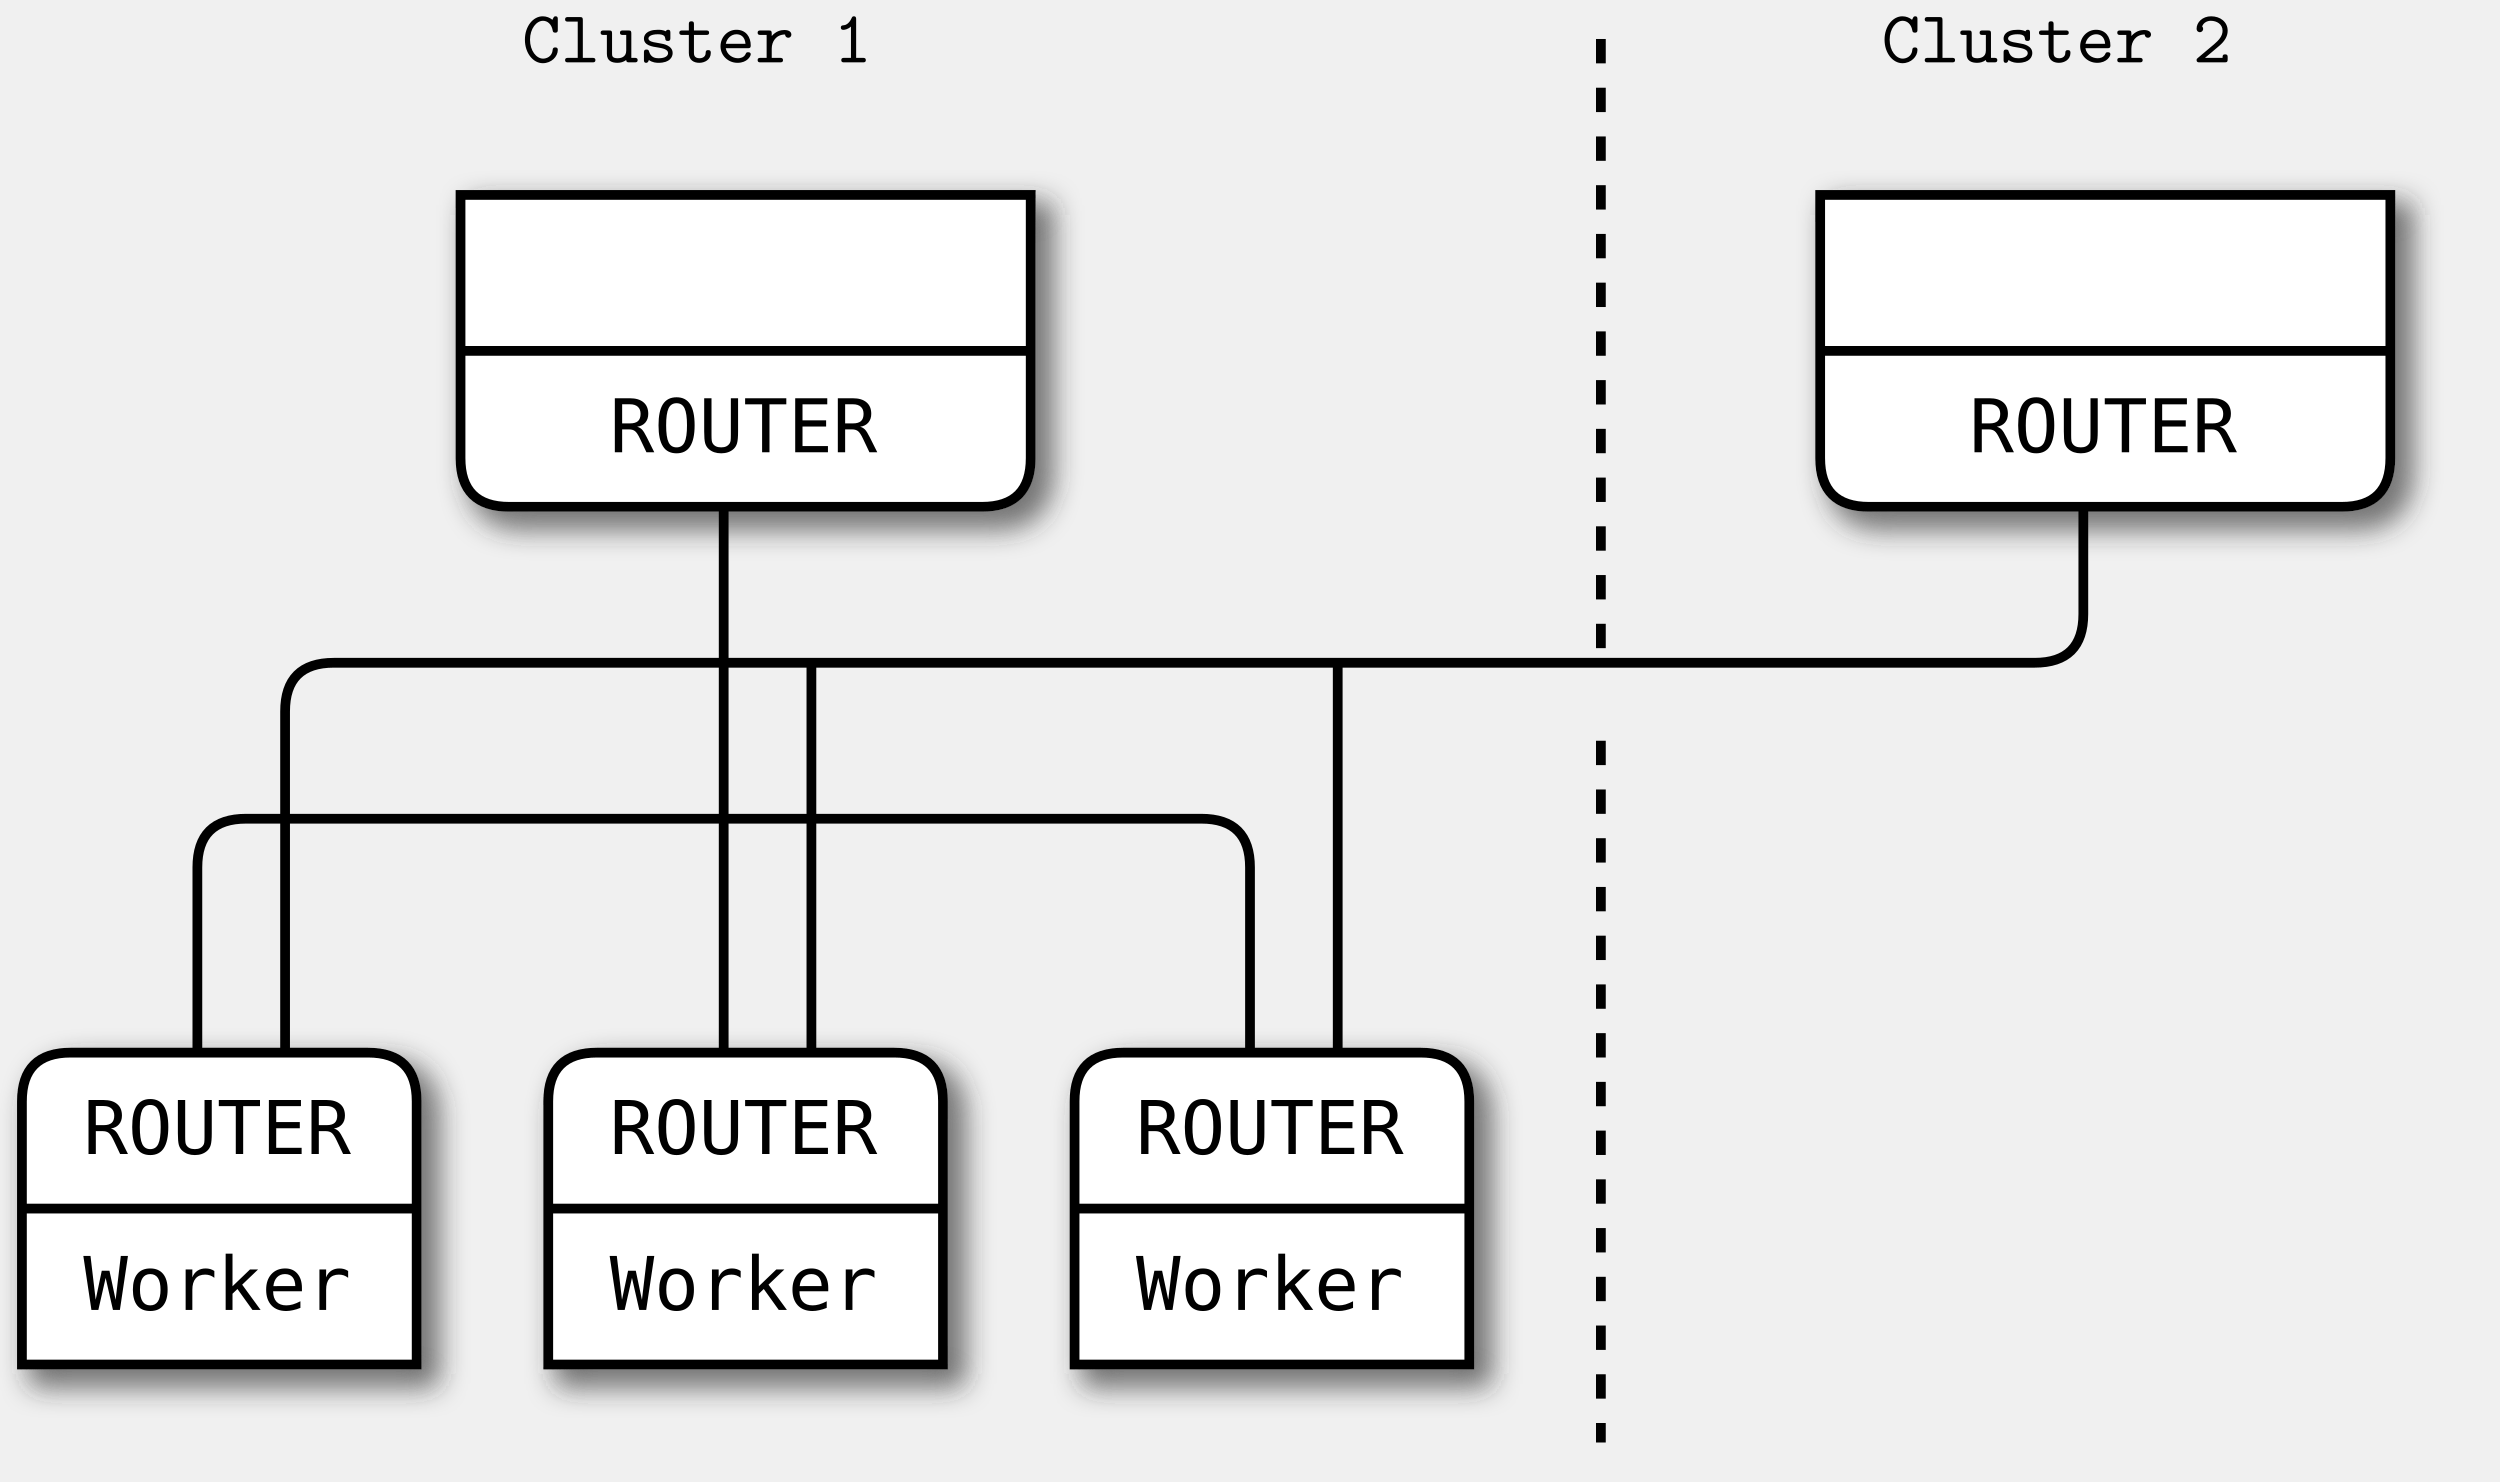
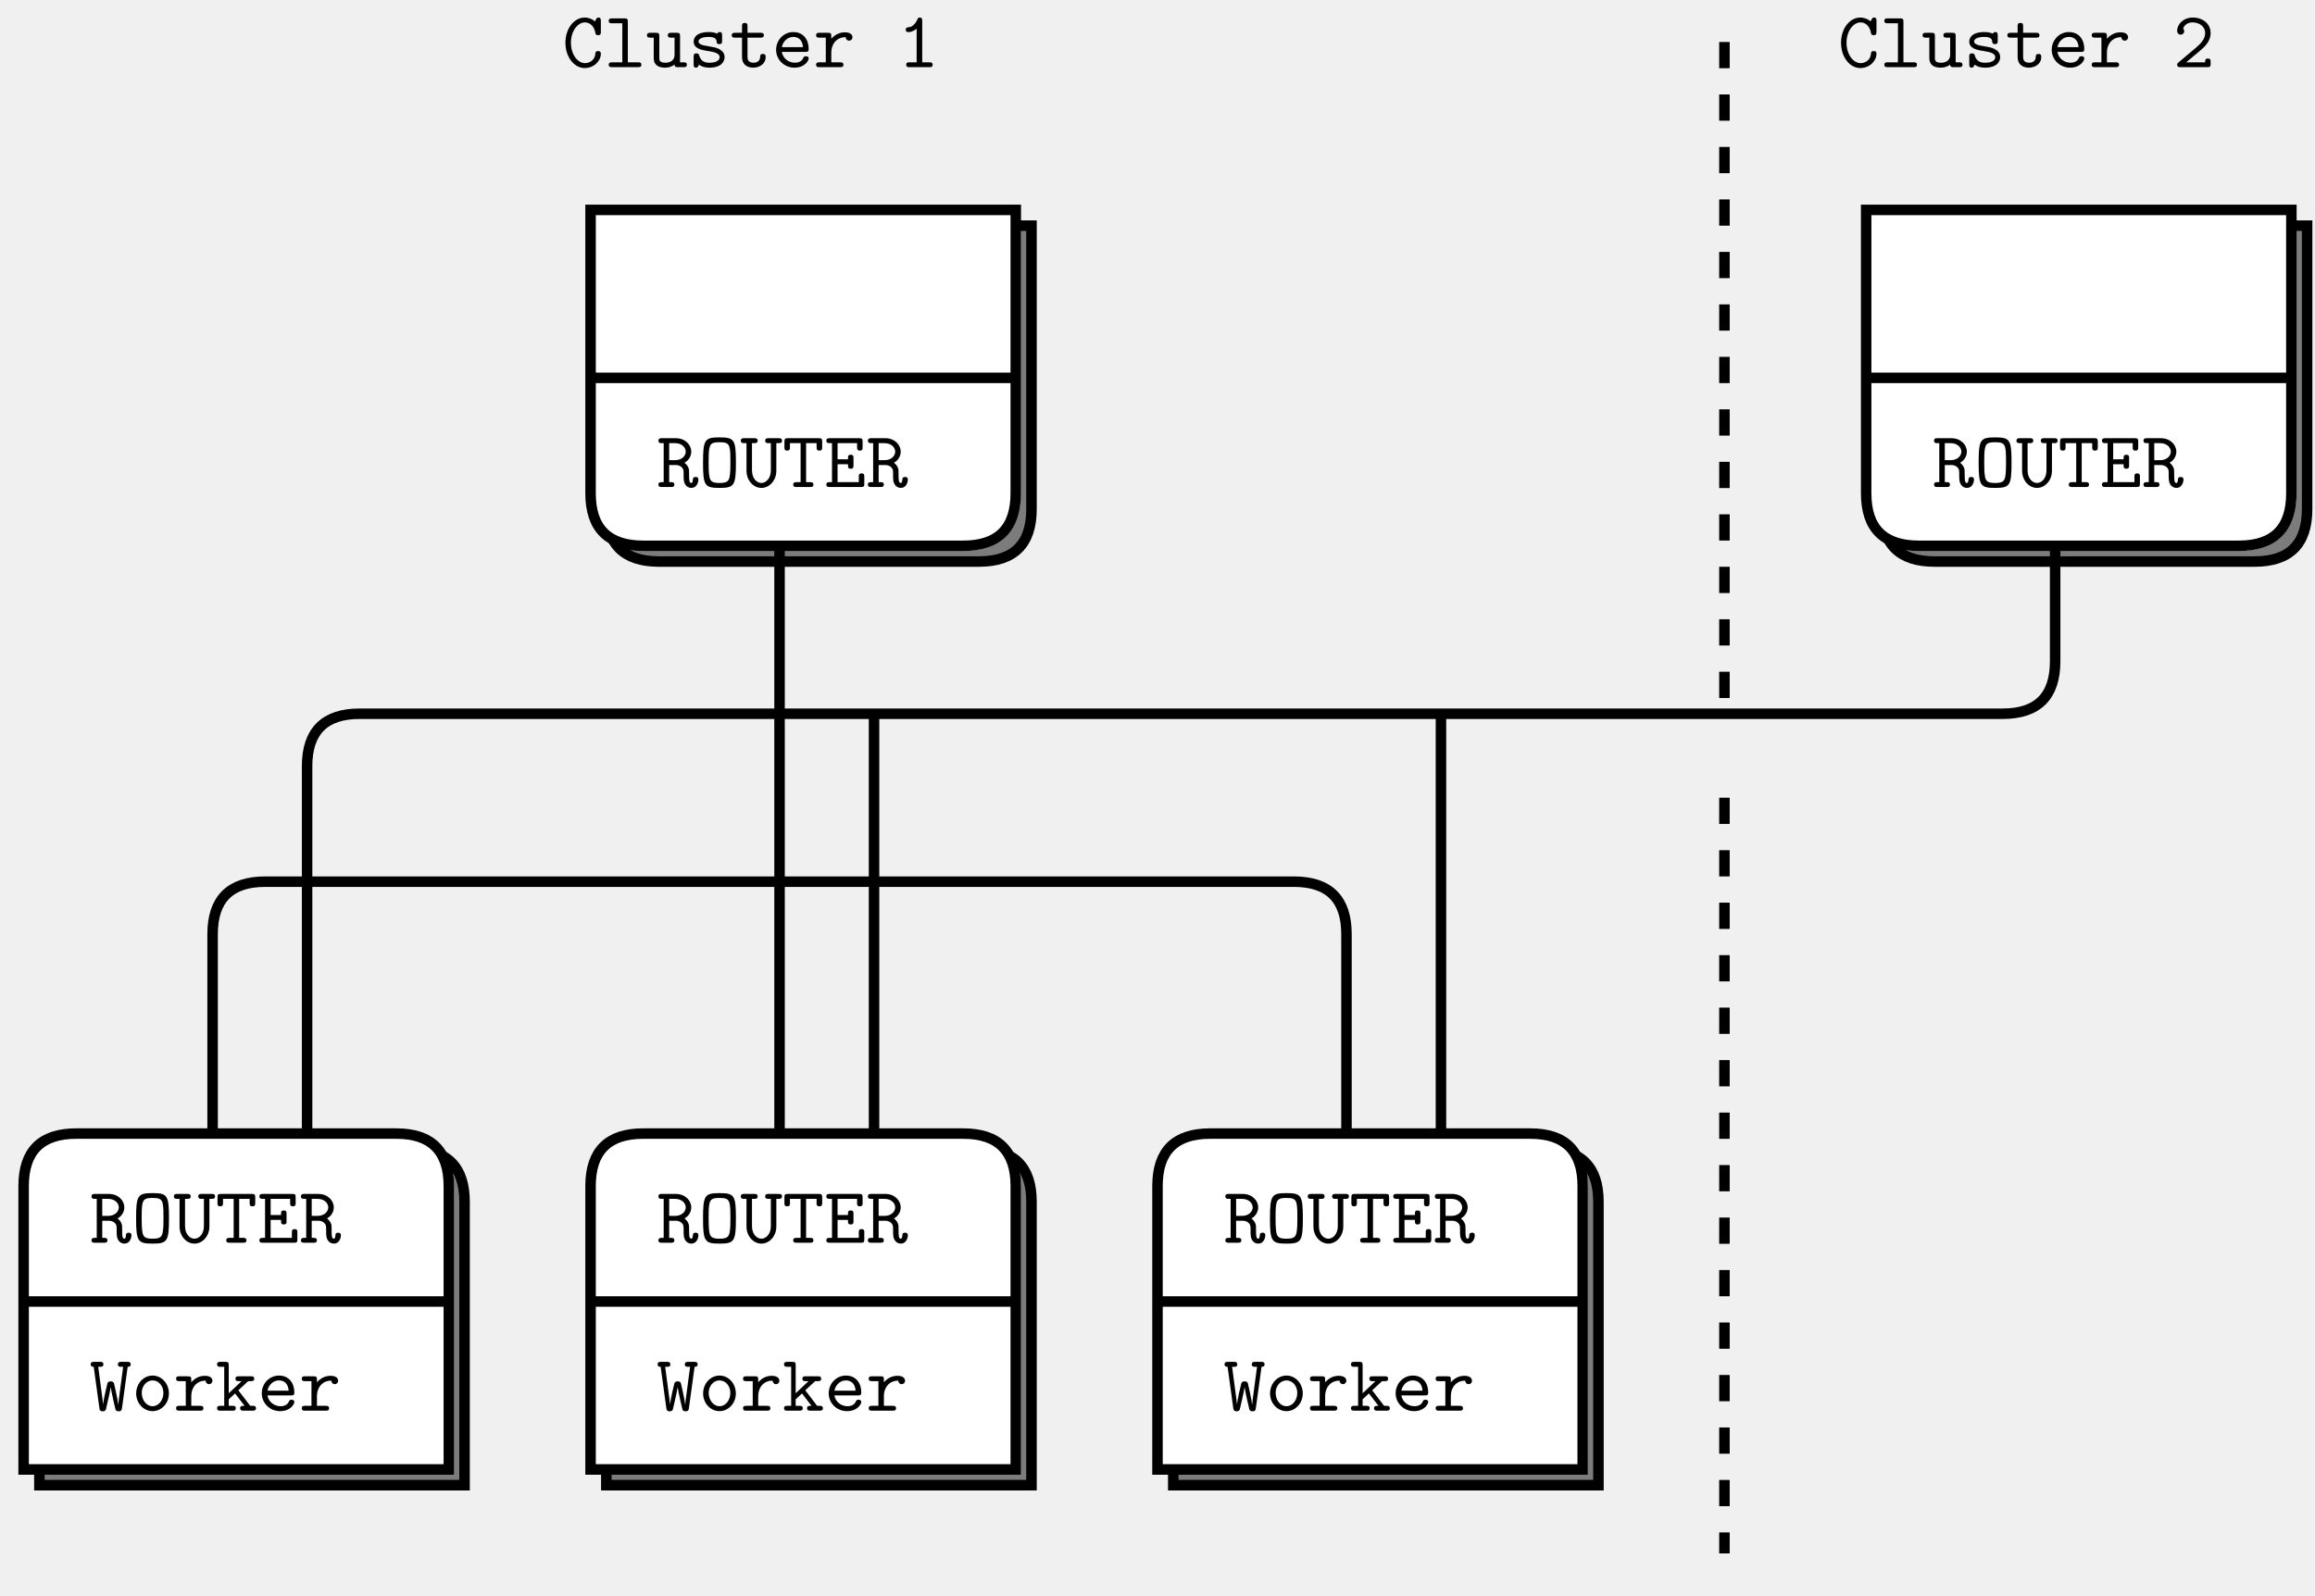
- <svg xmlns="http://www.w3.org/2000/svg" width="513px" height="304px" version="1.1">
+ <svg xmlns="http://www.w3.org/2000/svg" width="441px" height="304px" version="1.1">
  <defs>
    <filter id="dsFilter" width="150%" height="150%">
      <feOffset result="offOut" in="SourceGraphic" dx="3" dy="3" />
      <feColorMatrix result="matrixOut" in="offOut" type="matrix" values="0.2 0 0 0 0 0 0.2 0 0 0 0 0 0.2 0 0 0 0 0 1 0" />
-       <feGaussianBlur result="blurOut" in="matrixOut" stdDeviation="3" />
-       <feBlend in="SourceGraphic" in2="blurOut" mode="normal" />
+       <feBlend in="SourceGraphic" in2="matrixOut" mode="normal" />
    </filter>
    <marker id="iPointer" viewBox="0 0 10 10" refX="5" refY="5" markerUnits="strokeWidth" markerWidth="8" markerHeight="7" orient="auto">
      <path d="M 10 0 L 10 10 L 0 5 z" />
    </marker>
    <marker id="Pointer" viewBox="0 0 10 10" refX="5" refY="5" markerUnits="strokeWidth" markerWidth="8" markerHeight="7" orient="auto">
      <path d="M 0 0 L 10 5 L 0 10 z" />
    </marker>
  </defs>
  <g id="boxes" stroke="black" stroke-width="2" fill="none">
    <g id="group0">
-       <path id="path0" filter="url(#dsFilter)" fill="#fff" d="M 94.5 40 L 211.5 40 L 211.5 94 Q 211.5 104 201.5 104 L 104.5 104 Q 94.5 104 94.5 94 Z" />
-       <text x="125.1" y="92.8" id="text0" fill="#000" stroke="none" style="font-family:Consolas,Monaco,Anonymous Pro,Anonymous,Bitstream Sans Mono,monospace;font-size:15.2px">ROUTER </text>
+       <path id="path0" filter="url(#dsFilter)" fill="#fff" d="M 112.5 40 L 193.5 40 L 193.5 94 Q 193.5 104 183.5 104 L 122.5 104 Q 112.5 104 112.5 94 Z" />
+       <text x="125.1" y="92.8" id="text0" fill="#000" stroke="none" style="font-family:LMMono10,monospace;font-size:15.2px">ROUTER </text>
    </g>
    <g id="group2">
-       <path id="path2" filter="url(#dsFilter)" fill="#fff" d="M 373.5 40 L 490.5 40 L 490.5 94 Q 490.5 104 480.5 104 L 383.5 104 Q 373.5 104 373.5 94 Z" />
-       <text x="404.1" y="92.8" id="text2" fill="#000" stroke="none" style="font-family:Consolas,Monaco,Anonymous Pro,Anonymous,Bitstream Sans Mono,monospace;font-size:15.2px">ROUTER </text>
+       <path id="path2" filter="url(#dsFilter)" fill="#fff" d="M 355.5 40 L 436.5 40 L 436.5 94 Q 436.5 104 426.5 104 L 365.5 104 Q 355.5 104 355.5 94 Z" />
+       <text x="368.1" y="92.8" id="text2" fill="#000" stroke="none" style="font-family:LMMono10,monospace;font-size:15.2px">ROUTER </text>
    </g>
    <g id="group24">
      <path id="path24" filter="url(#dsFilter)" fill="#fff" d="M 4.5 226 Q 4.5 216 14.5 216 L 75.5 216 Q 85.5 216 85.5 226 L 85.5 280 L 4.5 280 Z" />
-       <text x="17.1" y="236.8" id="text24" fill="#000" stroke="none" style="font-family:Consolas,Monaco,Anonymous Pro,Anonymous,Bitstream Sans Mono,monospace;font-size:15.2px">ROUTER </text>
-       <text x="17.1" y="268.8" id="text24" fill="#000" stroke="none" style="font-family:Consolas,Monaco,Anonymous Pro,Anonymous,Bitstream Sans Mono,monospace;font-size:15.2px">Worker </text>
+       <text x="17.1" y="236.8" id="text24" fill="#000" stroke="none" style="font-family:LMMono10,monospace;font-size:15.2px">ROUTER </text>
+       <text x="17.1" y="268.8" id="text24" fill="#000" stroke="none" style="font-family:LMMono10,monospace;font-size:15.2px">Worker </text>
    </g>
    <g id="group28">
      <path id="path28" filter="url(#dsFilter)" fill="#fff" d="M 112.5 226 Q 112.5 216 122.5 216 L 183.5 216 Q 193.5 216 193.5 226 L 193.5 280 L 112.5 280 Z" />
-       <text x="125.1" y="236.8" id="text28" fill="#000" stroke="none" style="font-family:Consolas,Monaco,Anonymous Pro,Anonymous,Bitstream Sans Mono,monospace;font-size:15.2px">ROUTER </text>
-       <text x="125.1" y="268.8" id="text28" fill="#000" stroke="none" style="font-family:Consolas,Monaco,Anonymous Pro,Anonymous,Bitstream Sans Mono,monospace;font-size:15.2px">Worker </text>
+       <text x="125.1" y="236.8" id="text28" fill="#000" stroke="none" style="font-family:LMMono10,monospace;font-size:15.2px">ROUTER </text>
+       <text x="125.1" y="268.8" id="text28" fill="#000" stroke="none" style="font-family:LMMono10,monospace;font-size:15.2px">Worker </text>
    </g>
    <g id="group32">
      <path id="path32" filter="url(#dsFilter)" fill="#fff" d="M 220.5 226 Q 220.5 216 230.5 216 L 291.5 216 Q 301.5 216 301.5 226 L 301.5 280 L 220.5 280 Z" />
-       <text x="233.1" y="236.8" id="text32" fill="#000" stroke="none" style="font-family:Consolas,Monaco,Anonymous Pro,Anonymous,Bitstream Sans Mono,monospace;font-size:15.2px">ROUTER </text>
-       <text x="233.1" y="268.8" id="text32" fill="#000" stroke="none" style="font-family:Consolas,Monaco,Anonymous Pro,Anonymous,Bitstream Sans Mono,monospace;font-size:15.2px">Worker </text>
+       <text x="233.1" y="236.8" id="text32" fill="#000" stroke="none" style="font-family:LMMono10,monospace;font-size:15.2px">ROUTER </text>
+       <text x="233.1" y="268.8" id="text32" fill="#000" stroke="none" style="font-family:LMMono10,monospace;font-size:15.2px">Worker </text>
    </g>
  </g>
  <g id="lines" stroke="black" stroke-width="2" fill="none">
    <g id="group63">
      <path id="path63" d="M 4.5 248 L 85.5 248 " />
    </g>
    <g id="group138">
      <path id="path138" d="M 40.5 216 L 40.5 178 Q 40.5 168 50.5 168 L 58.5 168 L 148.5 168 L 166.5 168 L 246.5 168 Q 256.5 168 256.5 178 L 256.5 216 " />
    </g>
    <g id="group177">
-       <path id="path177" d="M 58.5 216 L 58.5 168 L 58.5 146 Q 58.5 136 68.5 136 L 148.5 136 L 166.5 136 L 274.5 136 L 417.5 136 Q 427.5 136 427.5 126 L 427.5 104 " />
+       <path id="path177" d="M 58.5 216 L 58.5 168 L 58.5 146 Q 58.5 136 68.5 136 L 148.5 136 L 166.5 136 L 274.5 136 L 381.5 136 Q 391.5 136 391.5 126 L 391.5 104 " />
    </g>
-     <g id="group245">
-       <path id="path245" d="M 94.5 72 L 211.5 72 " />
+     <g id="group283">
+       <path id="path283" d="M 112.5 72 L 193.5 72 " />
    </g>
    <g id="group295">
      <path id="path295" d="M 112.5 248 L 193.5 248 " />
    </g>
    <g id="group363">
      <path id="path363" d="M 148.5 104 L 148.5 136 L 148.5 168 L 148.5 216 " />
    </g>
    <g id="group404">
      <path id="path404" d="M 166.5 136 L 166.5 168 L 166.5 216 " />
    </g>
    <g id="group526">
      <path id="path526" d="M 220.5 248 L 301.5 248 " />
    </g>
    <g id="group634">
      <path id="path634" d="M 274.5 136 L 274.5 216 " />
    </g>
    <g id="group741">
      <path id="path741" stroke-dasharray="5 5" d="M 328.5 8 L 328.5 136 " />
    </g>
    <g id="group750">
      <path id="path750" stroke-dasharray="5 5" d="M 328.5 152 L 328.5 296 " />
    </g>
-     <g id="group840">
-       <path id="path840" d="M 373.5 72 L 490.5 72 " />
+     <g id="group802">
+       <path id="path802" d="M 355.5 72 L 436.5 72 " />
    </g>
  </g>
  <g id="text" fill="black" style="font-family:LMMono10,monospace;font-size:15.2px">
    <text x="107.1" y="12.8" id="text0" fill="#000">Cluster 1 </text>
-     <text x="386.1" y="12.8" id="text1" fill="#000">Cluster 2 </text>
+     <text x="350.1" y="12.8" id="text1" fill="#000">Cluster 2</text>
  </g>
</svg>
